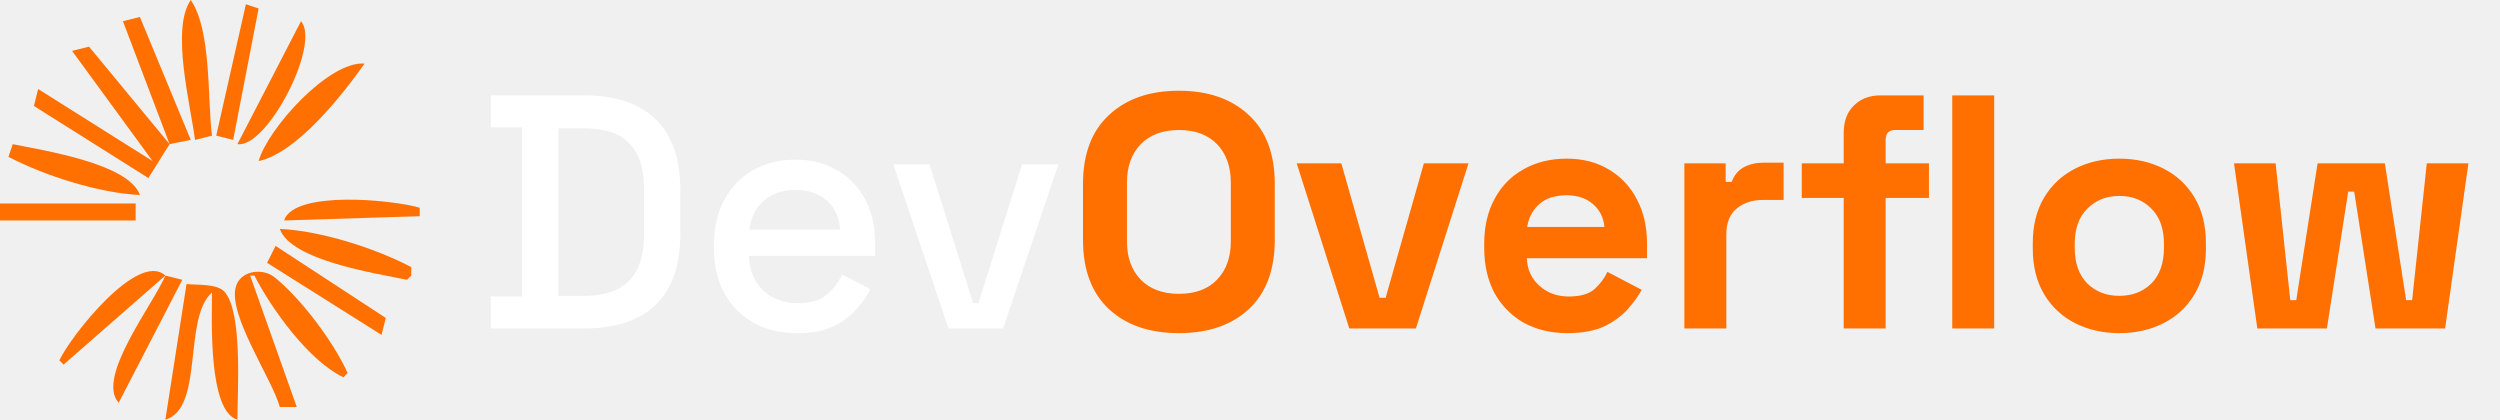
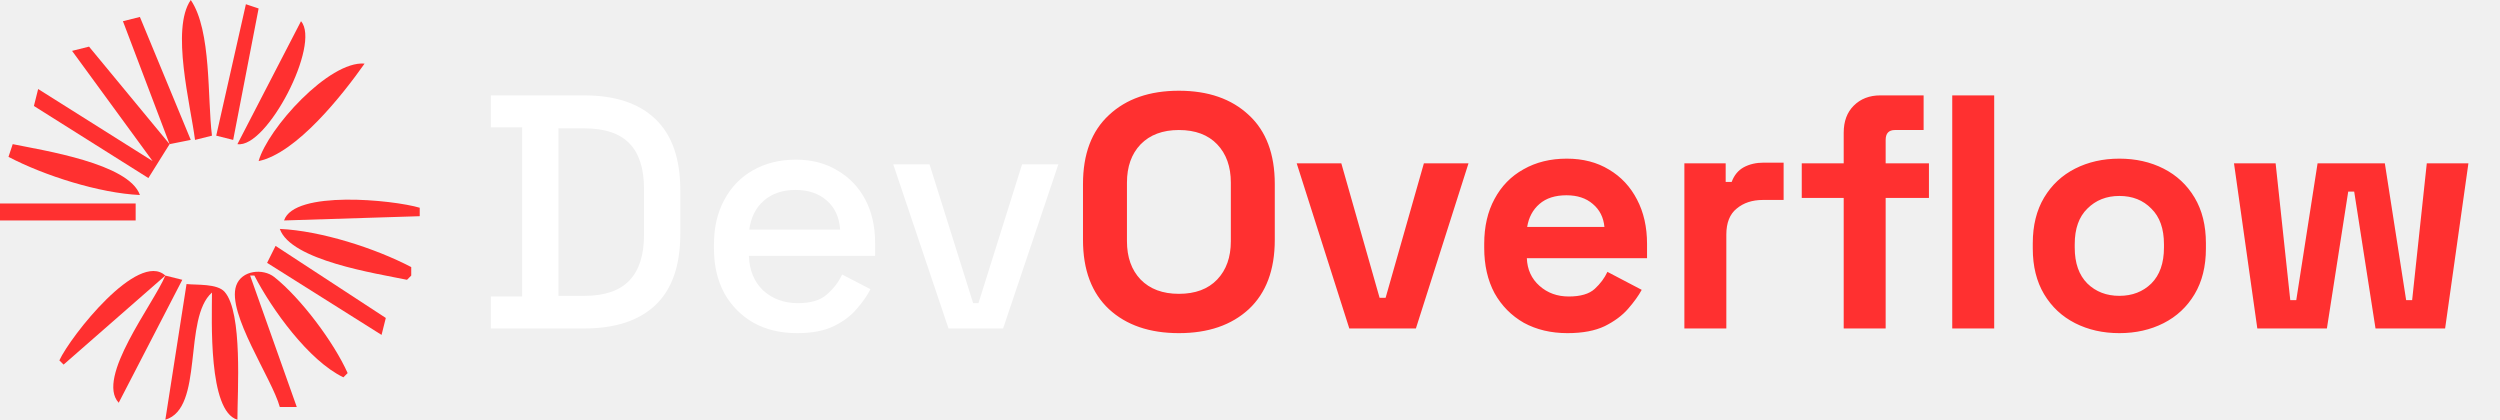
<svg xmlns="http://www.w3.org/2000/svg" width="137" height="23" viewBox="0 0 137 23" fill="none">
-   <path d="M10.454 0C9.351 1.583 10.447 5.769 10.687 7.667L11.616 7.434C11.357 5.389 11.6 1.676 10.454 0Z" fill="#FF7000" />
-   <path d="M13.475 0.232L11.849 7.434L12.778 7.667L14.172 0.465L13.475 0.232Z" fill="#FF7000" />
-   <path d="M6.737 1.162L9.293 7.899L4.879 2.555L3.949 2.788L8.363 8.828L2.091 4.879L1.858 5.808L8.131 9.757L9.293 7.899L10.454 7.667L7.666 0.929L6.737 1.162Z" fill="#FF7000" />
-   <path d="M16.495 1.162L13.01 7.899C14.63 8.144 17.593 2.416 16.495 1.162Z" fill="#FF7000" />
-   <path d="M14.172 8.828C16.262 8.388 18.783 5.184 19.98 3.485C18.03 3.321 14.673 7.044 14.172 8.828Z" fill="#FF7000" />
-   <path d="M0.697 7.899L0.465 8.596C2.43 9.627 5.448 10.585 7.667 10.687C7.065 8.957 2.38 8.247 0.697 7.899Z" fill="#FF7000" />
-   <path d="M0 11.151V12.081H7.434V11.151H0Z" fill="#FF7000" />
-   <path d="M15.566 12.081L23.001 11.848V11.384C21.526 10.948 16.121 10.409 15.566 12.081Z" fill="#FF7000" />
-   <path d="M15.334 12.545C15.937 14.278 20.623 14.985 22.304 15.333L22.536 15.101V14.636C20.558 13.598 17.567 12.643 15.334 12.545Z" fill="#FF7000" />
-   <path d="M15.101 13.475L14.637 14.404L20.909 18.353L21.142 17.424L15.101 13.475Z" fill="#FF7000" />
-   <path d="M3.253 19.748L3.485 19.98L9.061 15.101C7.564 13.726 3.877 18.41 3.253 19.748Z" fill="#FF7000" />
-   <path d="M15.333 22.303H16.263L13.707 15.101H13.94C14.892 16.948 16.925 19.775 18.818 20.677L19.051 20.445C18.299 18.759 16.49 16.343 15.034 15.185C14.413 14.691 13.238 14.803 12.942 15.656C12.418 17.172 14.904 20.735 15.333 22.303Z" fill="#FF7000" />
-   <path d="M9.061 15.101C8.412 16.66 5.234 20.699 6.505 22.071L9.99 15.333L9.061 15.101Z" fill="#FF7000" />
-   <path d="M10.222 15.566L9.061 23C11.195 22.376 10.012 17.441 11.616 16.031C11.616 17.517 11.401 22.53 13.01 23C13.009 21.505 13.312 17.119 12.307 15.991C11.899 15.533 10.788 15.627 10.222 15.566Z" fill="#FF7000" />
+   <path d="M10.454 0C9.351 1.583 10.447 5.769 10.687 7.667L11.616 7.434C11.357 5.389 11.6 1.676 10.454 0Z" fill="#ff3030" />
+   <path d="M13.475 0.232L11.849 7.434L12.778 7.667L14.172 0.465L13.475 0.232Z" fill="#ff3030" />
+   <path d="M6.737 1.162L9.293 7.899L4.879 2.555L3.949 2.788L8.363 8.828L2.091 4.879L1.858 5.808L8.131 9.757L9.293 7.899L10.454 7.667L7.666 0.929L6.737 1.162Z" fill="#ff3030" />
+   <path d="M16.495 1.162L13.01 7.899C14.63 8.144 17.593 2.416 16.495 1.162Z" fill="#ff3030" />
+   <path d="M14.172 8.828C16.262 8.388 18.783 5.184 19.98 3.485C18.03 3.321 14.673 7.044 14.172 8.828Z" fill="#ff3030" />
+   <path d="M0.697 7.899L0.465 8.596C2.43 9.627 5.448 10.585 7.667 10.687C7.065 8.957 2.38 8.247 0.697 7.899Z" fill="#ff3030" />
+   <path d="M0 11.151V12.081H7.434V11.151H0Z" fill="#ff3030" />
+   <path d="M15.566 12.081L23.001 11.848V11.384C21.526 10.948 16.121 10.409 15.566 12.081Z" fill="#ff3030" />
+   <path d="M15.334 12.545C15.937 14.278 20.623 14.985 22.304 15.333L22.536 15.101V14.636C20.558 13.598 17.567 12.643 15.334 12.545Z" fill="#ff3030" />
+   <path d="M15.101 13.475L14.637 14.404L20.909 18.353L21.142 17.424L15.101 13.475Z" fill="#ff3030" />
+   <path d="M3.253 19.748L3.485 19.98L9.061 15.101C7.564 13.726 3.877 18.41 3.253 19.748Z" fill="#ff3030" />
+   <path d="M15.333 22.303H16.263L13.707 15.101H13.94C14.892 16.948 16.925 19.775 18.818 20.677L19.051 20.445C18.299 18.759 16.49 16.343 15.034 15.185C14.413 14.691 13.238 14.803 12.942 15.656C12.418 17.172 14.904 20.735 15.333 22.303Z" fill="#ff3030" />
+   <path d="M9.061 15.101C8.412 16.66 5.234 20.699 6.505 22.071L9.99 15.333L9.061 15.101Z" fill="#ff3030" />
+   <path d="M10.222 15.566L9.061 23C11.195 22.376 10.012 17.441 11.616 16.031C11.616 17.517 11.401 22.53 13.01 23C13.009 21.505 13.312 17.119 12.307 15.991C11.899 15.533 10.788 15.627 10.222 15.566Z" fill="#ff3030" />
  <path d="M26.899 18V16.248H28.614V6.979H26.899V5.227H32.008C33.711 5.227 35.012 5.659 35.913 6.523C36.825 7.387 37.281 8.688 37.281 10.428V12.818C37.281 14.557 36.825 15.859 35.913 16.723C35.012 17.574 33.711 18 32.008 18H26.899ZM30.603 16.212H32.026C33.133 16.212 33.954 15.932 34.489 15.373C35.025 14.813 35.292 13.98 35.292 12.873V10.355C35.292 9.236 35.025 8.402 34.489 7.855C33.954 7.307 33.133 7.034 32.026 7.034H30.603V16.212ZM43.686 18.256C42.774 18.256 41.977 18.067 41.296 17.69C40.615 17.3 40.08 16.759 39.69 16.066C39.313 15.36 39.125 14.545 39.125 13.621V13.402C39.125 12.465 39.313 11.65 39.69 10.957C40.067 10.251 40.59 9.71 41.26 9.333C41.941 8.944 42.725 8.749 43.613 8.749C44.477 8.749 45.231 8.944 45.876 9.333C46.533 9.71 47.044 10.239 47.409 10.92C47.773 11.601 47.956 12.398 47.956 13.311V14.022H41.041C41.065 14.813 41.326 15.445 41.825 15.92C42.336 16.382 42.969 16.613 43.723 16.613C44.428 16.613 44.957 16.455 45.31 16.139C45.675 15.823 45.955 15.458 46.15 15.044L47.7 15.847C47.53 16.188 47.281 16.546 46.952 16.923C46.636 17.3 46.217 17.617 45.693 17.872C45.17 18.128 44.501 18.256 43.686 18.256ZM41.059 12.581H46.04C45.991 11.899 45.748 11.37 45.31 10.993C44.872 10.604 44.301 10.409 43.595 10.409C42.889 10.409 42.312 10.604 41.862 10.993C41.424 11.37 41.156 11.899 41.059 12.581ZM51.978 18L48.949 9.004H50.938L53.328 16.613H53.62L56.01 9.004H57.999L54.97 18H51.978Z" fill="white" />
-   <path d="M64.603 18.256C62.998 18.256 61.72 17.817 60.772 16.942C59.823 16.054 59.348 14.789 59.348 13.146V10.081C59.348 8.439 59.823 7.18 60.772 6.304C61.72 5.416 62.998 4.972 64.603 4.972C66.209 4.972 67.486 5.416 68.435 6.304C69.384 7.18 69.858 8.439 69.858 10.081V13.146C69.858 14.789 69.384 16.054 68.435 16.942C67.486 17.817 66.209 18.256 64.603 18.256ZM64.603 16.102C65.504 16.102 66.203 15.841 66.702 15.318C67.201 14.795 67.45 14.095 67.45 13.219V10.008C67.45 9.132 67.201 8.433 66.702 7.91C66.203 7.387 65.504 7.125 64.603 7.125C63.715 7.125 63.016 7.387 62.505 7.91C62.006 8.433 61.757 9.132 61.757 10.008V13.219C61.757 14.095 62.006 14.795 62.505 15.318C63.016 15.841 63.715 16.102 64.603 16.102ZM73.942 18L71.059 8.95H73.504L75.602 16.321H75.931L78.029 8.95H80.474L77.591 18H73.942ZM85.897 18.256C84.997 18.256 84.2 18.067 83.507 17.69C82.825 17.3 82.29 16.759 81.901 16.066C81.524 15.36 81.335 14.533 81.335 13.584V13.365C81.335 12.416 81.524 11.595 81.901 10.902C82.278 10.197 82.807 9.655 83.488 9.278C84.17 8.889 84.96 8.694 85.86 8.694C86.749 8.694 87.521 8.895 88.178 9.296C88.835 9.686 89.346 10.233 89.71 10.938C90.075 11.632 90.258 12.441 90.258 13.365V14.15H83.671C83.695 14.77 83.926 15.275 84.364 15.664C84.802 16.054 85.337 16.248 85.97 16.248C86.615 16.248 87.089 16.108 87.393 15.829C87.697 15.549 87.928 15.239 88.087 14.898L89.966 15.883C89.796 16.2 89.546 16.546 89.218 16.923C88.902 17.288 88.476 17.605 87.941 17.872C87.405 18.128 86.724 18.256 85.897 18.256ZM83.689 12.435H87.922C87.874 11.912 87.661 11.492 87.284 11.176C86.919 10.86 86.438 10.701 85.842 10.701C85.222 10.701 84.729 10.86 84.364 11.176C83.999 11.492 83.774 11.912 83.689 12.435ZM92.304 18V8.95H94.567V9.971H94.895C95.029 9.607 95.248 9.339 95.552 9.169C95.868 8.998 96.233 8.913 96.647 8.913H97.742V10.957H96.61C96.027 10.957 95.546 11.115 95.169 11.431C94.792 11.735 94.603 12.21 94.603 12.854V18H92.304ZM101.035 18V10.847H98.736V8.95H101.035V7.271C101.035 6.651 101.217 6.158 101.582 5.793C101.959 5.416 102.446 5.227 103.042 5.227H105.414V7.125H103.845C103.504 7.125 103.334 7.307 103.334 7.672V8.95H105.706V10.847H103.334V18H101.035ZM106.983 18V5.227H109.282V18H106.983ZM116.14 18.256C115.24 18.256 114.431 18.073 113.713 17.708C112.996 17.343 112.43 16.814 112.016 16.121C111.603 15.427 111.396 14.594 111.396 13.621V13.329C111.396 12.356 111.603 11.522 112.016 10.829C112.43 10.136 112.996 9.607 113.713 9.242C114.431 8.877 115.24 8.694 116.14 8.694C117.04 8.694 117.849 8.877 118.567 9.242C119.285 9.607 119.85 10.136 120.264 10.829C120.677 11.522 120.884 12.356 120.884 13.329V13.621C120.884 14.594 120.677 15.427 120.264 16.121C119.85 16.814 119.285 17.343 118.567 17.708C117.849 18.073 117.04 18.256 116.14 18.256ZM116.14 16.212C116.846 16.212 117.43 15.987 117.892 15.537C118.354 15.075 118.585 14.418 118.585 13.566V13.384C118.585 12.532 118.354 11.881 117.892 11.431C117.442 10.969 116.858 10.738 116.14 10.738C115.435 10.738 114.851 10.969 114.388 11.431C113.926 11.881 113.695 12.532 113.695 13.384V13.566C113.695 14.418 113.926 15.075 114.388 15.537C114.851 15.987 115.435 16.212 116.14 16.212ZM123.701 18L122.423 8.95H124.704L125.507 16.449H125.835L127.003 8.95H130.689L131.857 16.449H132.185L132.988 8.95H135.269L133.992 18H130.178L129.01 10.501H128.682L127.514 18H123.701Z" fill="#FF7000" />
+   <path d="M64.603 18.256C62.998 18.256 61.72 17.817 60.772 16.942C59.823 16.054 59.348 14.789 59.348 13.146V10.081C59.348 8.439 59.823 7.18 60.772 6.304C61.72 5.416 62.998 4.972 64.603 4.972C66.209 4.972 67.486 5.416 68.435 6.304C69.384 7.18 69.858 8.439 69.858 10.081V13.146C69.858 14.789 69.384 16.054 68.435 16.942C67.486 17.817 66.209 18.256 64.603 18.256ZM64.603 16.102C65.504 16.102 66.203 15.841 66.702 15.318C67.201 14.795 67.45 14.095 67.45 13.219V10.008C67.45 9.132 67.201 8.433 66.702 7.91C66.203 7.387 65.504 7.125 64.603 7.125C63.715 7.125 63.016 7.387 62.505 7.91C62.006 8.433 61.757 9.132 61.757 10.008V13.219C61.757 14.095 62.006 14.795 62.505 15.318C63.016 15.841 63.715 16.102 64.603 16.102ZM73.942 18L71.059 8.95H73.504L75.602 16.321H75.931L78.029 8.95H80.474L77.591 18H73.942ZM85.897 18.256C84.997 18.256 84.2 18.067 83.507 17.69C82.825 17.3 82.29 16.759 81.901 16.066C81.524 15.36 81.335 14.533 81.335 13.584V13.365C81.335 12.416 81.524 11.595 81.901 10.902C82.278 10.197 82.807 9.655 83.488 9.278C84.17 8.889 84.96 8.694 85.86 8.694C86.749 8.694 87.521 8.895 88.178 9.296C88.835 9.686 89.346 10.233 89.71 10.938C90.075 11.632 90.258 12.441 90.258 13.365V14.15H83.671C83.695 14.77 83.926 15.275 84.364 15.664C84.802 16.054 85.337 16.248 85.97 16.248C86.615 16.248 87.089 16.108 87.393 15.829C87.697 15.549 87.928 15.239 88.087 14.898L89.966 15.883C89.796 16.2 89.546 16.546 89.218 16.923C88.902 17.288 88.476 17.605 87.941 17.872C87.405 18.128 86.724 18.256 85.897 18.256ZM83.689 12.435H87.922C87.874 11.912 87.661 11.492 87.284 11.176C86.919 10.86 86.438 10.701 85.842 10.701C85.222 10.701 84.729 10.86 84.364 11.176C83.999 11.492 83.774 11.912 83.689 12.435ZM92.304 18V8.95H94.567V9.971H94.895C95.029 9.607 95.248 9.339 95.552 9.169C95.868 8.998 96.233 8.913 96.647 8.913H97.742V10.957H96.61C96.027 10.957 95.546 11.115 95.169 11.431C94.792 11.735 94.603 12.21 94.603 12.854V18H92.304ZM101.035 18V10.847H98.736V8.95H101.035V7.271C101.035 6.651 101.217 6.158 101.582 5.793C101.959 5.416 102.446 5.227 103.042 5.227H105.414V7.125H103.845C103.504 7.125 103.334 7.307 103.334 7.672V8.95H105.706V10.847H103.334V18H101.035ZM106.983 18V5.227H109.282V18H106.983ZM116.14 18.256C115.24 18.256 114.431 18.073 113.713 17.708C112.996 17.343 112.43 16.814 112.016 16.121C111.603 15.427 111.396 14.594 111.396 13.621V13.329C111.396 12.356 111.603 11.522 112.016 10.829C112.43 10.136 112.996 9.607 113.713 9.242C114.431 8.877 115.24 8.694 116.14 8.694C117.04 8.694 117.849 8.877 118.567 9.242C119.285 9.607 119.85 10.136 120.264 10.829C120.677 11.522 120.884 12.356 120.884 13.329V13.621C120.884 14.594 120.677 15.427 120.264 16.121C119.85 16.814 119.285 17.343 118.567 17.708C117.849 18.073 117.04 18.256 116.14 18.256ZM116.14 16.212C116.846 16.212 117.43 15.987 117.892 15.537C118.354 15.075 118.585 14.418 118.585 13.566V13.384C118.585 12.532 118.354 11.881 117.892 11.431C117.442 10.969 116.858 10.738 116.14 10.738C115.435 10.738 114.851 10.969 114.388 11.431C113.926 11.881 113.695 12.532 113.695 13.384V13.566C113.695 14.418 113.926 15.075 114.388 15.537C114.851 15.987 115.435 16.212 116.14 16.212ZM123.701 18L122.423 8.95H124.704L125.507 16.449H125.835L127.003 8.95H130.689L131.857 16.449H132.185L132.988 8.95H135.269L133.992 18H130.178L129.01 10.501H128.682L127.514 18H123.701Z" fill="#ff3030" />
</svg>
